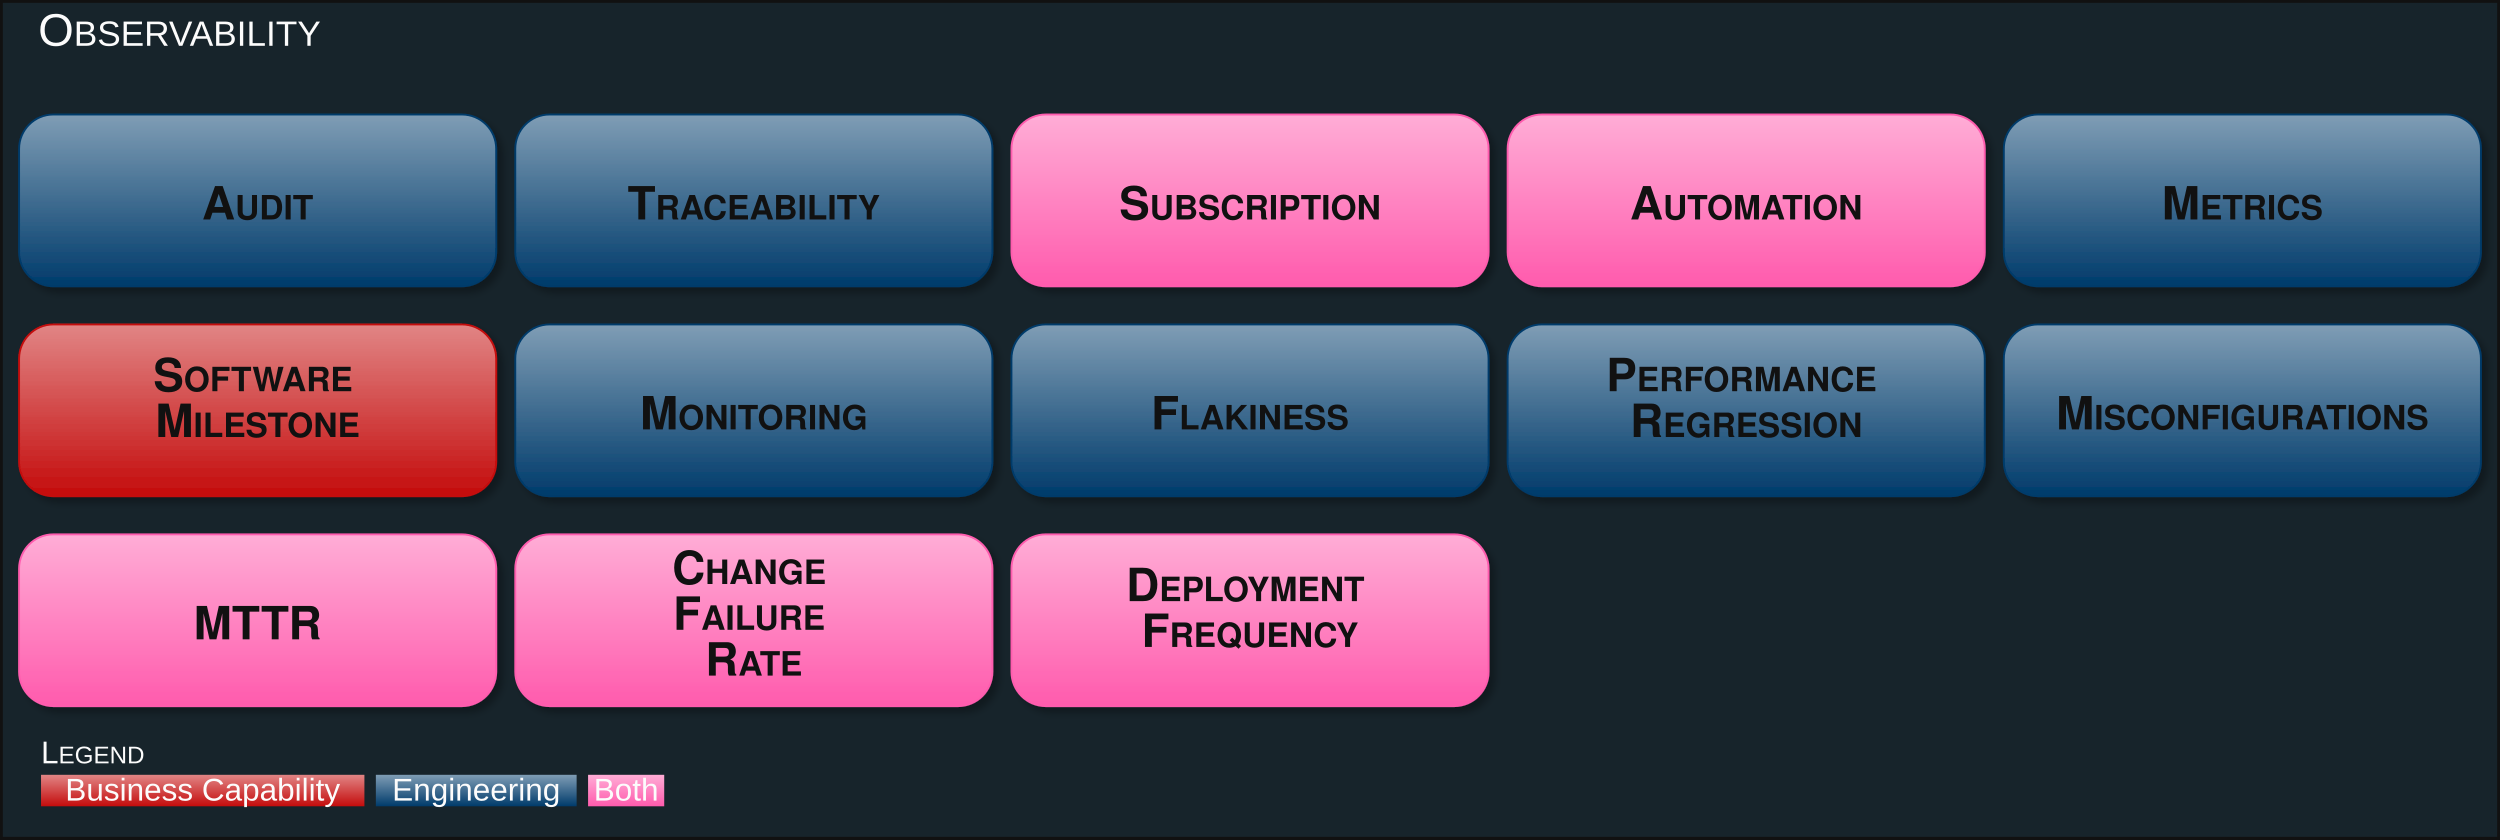
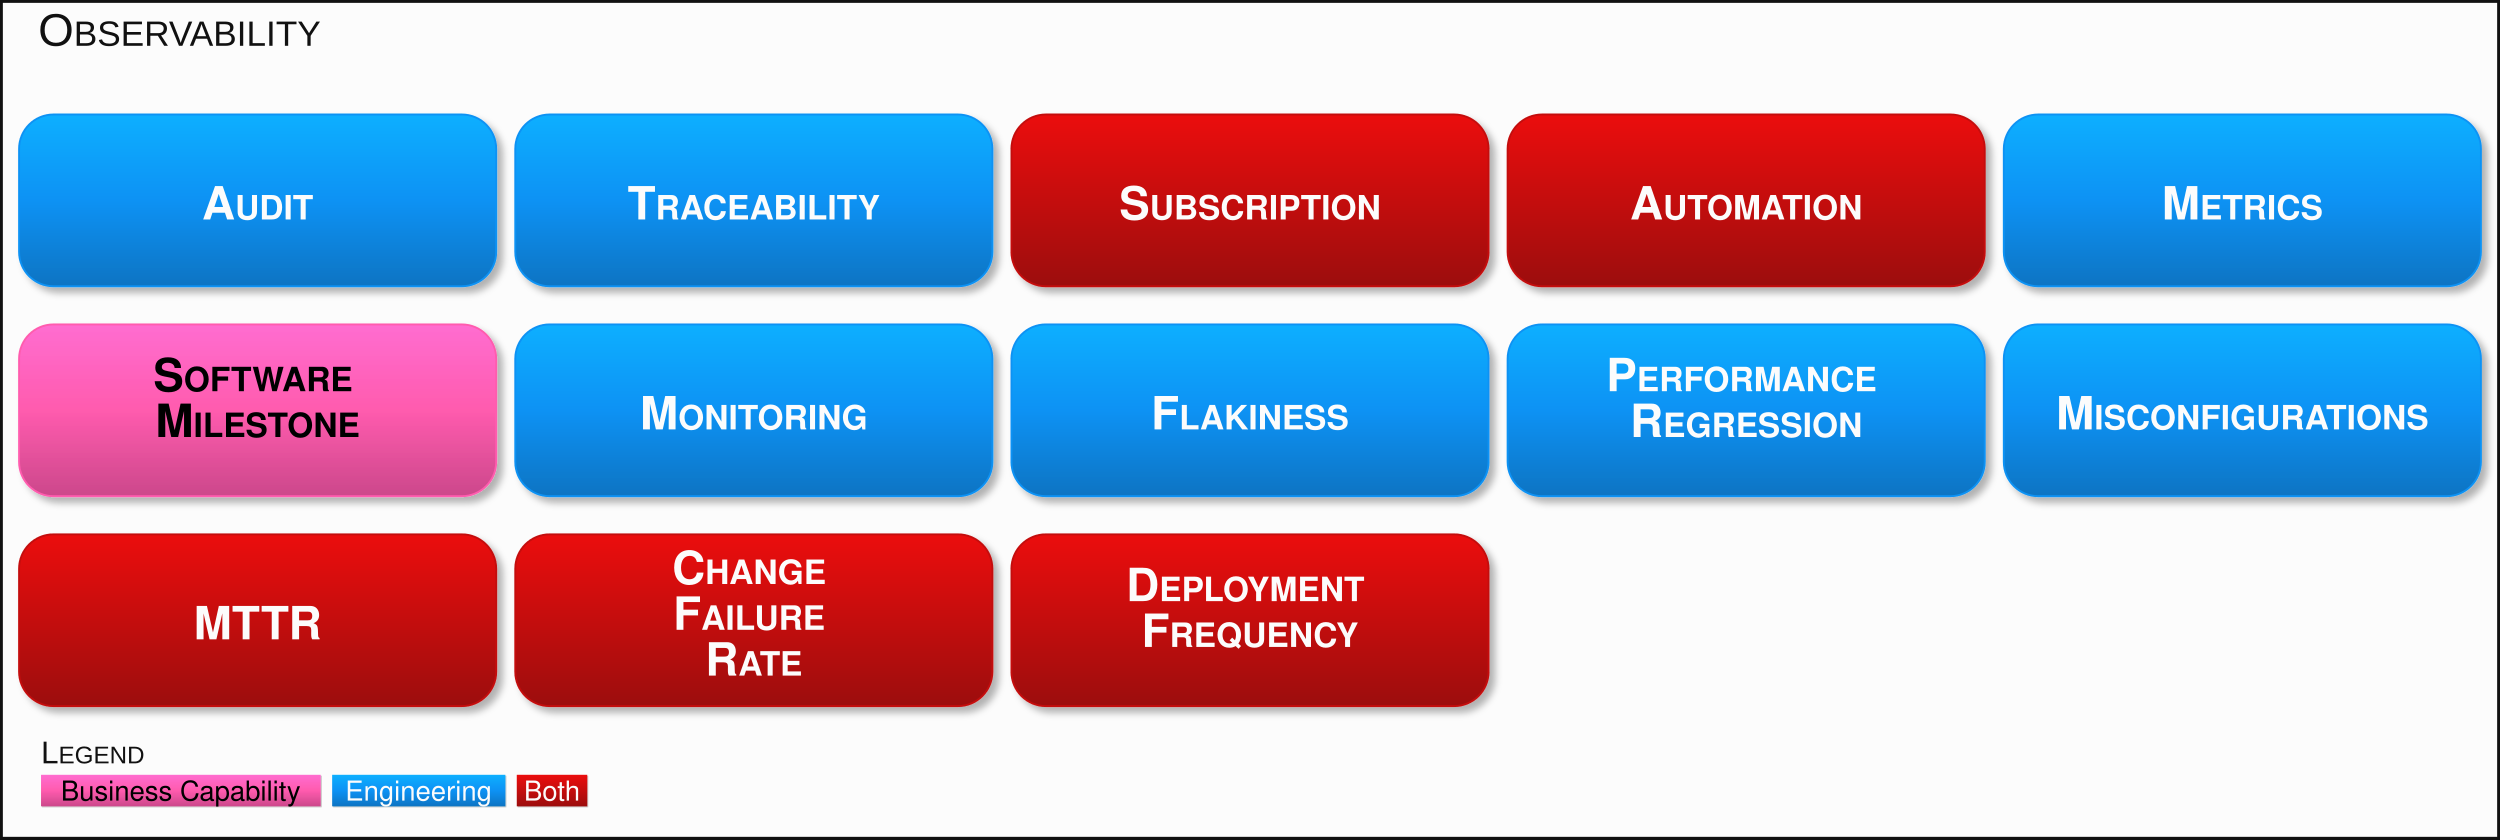
- <svg xmlns="http://www.w3.org/2000/svg" width="1310.0" height="440.0" viewBox="0 0 1310.0 440.0" id="diag_37cc8d01-f063-4623-ac65-058f365caa15">
+ <svg xmlns="http://www.w3.org/2000/svg" width="1310.0" height="440.0" viewBox="0 0 1310.0 440.0" id="diag_d1c0a101-ae08-4e5e-95b9-e53e31474124">
  <defs>
-     <linearGradient id="grad_Business_Capability_37cc8d01-f063-4623-ac65-058f365caa15" x2="0%" y2="100%">
-       <stop class="stop1" offset="0%" stop-color="#e18585" />
-       <stop class="stop2" offset="100%" stop-color="hsl(0.0,88.5%,40.8%)" />
+     <linearGradient id="grad_Business_Capability_d1c0a101-ae08-4e5e-95b9-e53e31474124" x2="0%" y2="100%">
+       <stop class="stop1" offset="0%" stop-color="#ff6dd0" />
+       <stop class="stop2" offset="50%" stop-color="#FF5BAE" />
+       <stop class="stop3" offset="100%" stop-color="#cc488b" />
    </linearGradient>
-     <linearGradient id="grad_Engineering_37cc8d01-f063-4623-ac65-058f365caa15" x2="0%" y2="100%">
-       <stop class="stop1" offset="0%" stop-color="#7f9db5" />
-       <stop class="stop2" offset="100%" stop-color="hsl(207.0,100.0%,21.0%)" />
+     <linearGradient id="grad_Engineering_d1c0a101-ae08-4e5e-95b9-e53e31474124" x2="0%" y2="100%">
+       <stop class="stop1" offset="0%" stop-color="#0fafff" />
+       <stop class="stop2" offset="50%" stop-color="#0D92F4" />
+       <stop class="stop3" offset="100%" stop-color="#0a74c3" />
    </linearGradient>
-     <linearGradient id="grad_Both_37cc8d01-f063-4623-ac65-058f365caa15" x2="0%" y2="100%">
-       <stop class="stop1" offset="0%" stop-color="#ffadd6" />
-       <stop class="stop2" offset="100%" stop-color="hsl(330.0,100.0%,67.8%)" />
+     <linearGradient id="grad_Both_d1c0a101-ae08-4e5e-95b9-e53e31474124" x2="0%" y2="100%">
+       <stop class="stop1" offset="0%" stop-color="#eb0e0e" />
+       <stop class="stop2" offset="50%" stop-color="#C40C0C" />
+       <stop class="stop3" offset="100%" stop-color="#9c0909" />
    </linearGradient>
    <filter id="filter">
      <feMorphology in="SourceAlpha" operator="dilate" radius="2" result="OUTLINE" />
      <feComposite operator="out" in="OUTLINE" in2="SourceAlpha" />
    </filter>
    <filter id="poly" x="0" y="0" width="200%" height="200%">
      <feOffset result="offOut" in="SourceGraphic" dx="10" dy="15" />
      <feGaussianBlur result="blurOut" in="offOut" stdDeviation="5" />
      <feBlend in="SourceGraphic" in2="blurOut" mode="normal" />
    </filter>
    <filter id="shadow2">
      <feDropShadow dx="-0.8" dy="-0.8" stdDeviation="0" flood-color="pink" flood-opacity="0.5" />
    </filter>
    <style>
-             #diag_37cc8d01-f063-4623-ac65-058f365caa15 .shadowed {
+         #diag_d1c0a101-ae08-4e5e-95b9-e53e31474124 .shadowed {
            -webkit-filter: drop-shadow( 3px 3px 2px rgba(0, 0, 0, .3));
            filter: drop-shadow( 3px 3px 2px rgba(0, 0, 0, .3));
-             }
-             #diag_37cc8d01-f063-4623-ac65-058f365caa15  .filtered {
+         }
+         #diag_d1c0a101-ae08-4e5e-95b9-e53e31474124  .filtered {
            filter: url(#filter);
            fill: black;
            font-family: 'Ultra', serif;
            font-size: 100px;

-             }
-             #diag_37cc8d01-f063-4623-ac65-058f365caa15  .filtered-small {
+         }
+         #diag_d1c0a101-ae08-4e5e-95b9-e53e31474124  .filtered-small {
            filter: url(#filter);
            fill: black;
            font-family: 'Ultra', serif;
            font-size: 14px;

-             }
+         }

-             .glass:after,.glass:before{content:"";display:block;position:absolute}.glass{overflow:hidden;color:#fff;text-shadow:0
-             1px 2px rgba(0,0,0,.7);background-image:radial-gradient(circle at
-             center,rgba(0,167,225,.25),rgba(0,110,149,.5));box-shadow:0 5px 10px rgba(0,0,0,.75),inset 0 0 0 2px
-             rgba(0,0,0,.3),inset 0 -6px 6px -3px
-             rgba(0,129,174,.2);position:relative}.glass:after{background:rgba(0,167,225,.2);z-index:0;height:100%;width:100%;top:0;left:0;backdrop-filter:blur(3px)
-             saturate(400%);-webkit-backdrop-filter:blur(3px) saturate(400%)}.glass:before{width:calc(100% -
-             4px);height:35px;background-image:linear-gradient(rgba(255,255,255,.7),rgba(255,255,255,0));top:2px;left:2px;border-radius:30px
-             30px 200px 200px;opacity:.7}.glass:hover{text-shadow:0 1px 2px
-             rgba(0,0,0,.9)}.glass:hover:before{opacity:1}.glass:active{text-shadow:0 0 2px rgba(0,0,0,.9);box-shadow:0
-             3px 8px rgba(0,0,0,.75),inset 0 0 0 2px rgba(0,0,0,.3),inset 0 -6px 6px -3px
-             rgba(0,129,174,.2)}.glass:active:before{height:25px}
+         .glass:after,.glass:before{content:"";display:block;position:absolute}.glass{overflow:hidden;color:#fff;text-shadow:0
+         1px 2px rgba(0,0,0,.7);background-image:radial-gradient(circle at
+         center,rgba(0,167,225,.25),rgba(0,110,149,.5));box-shadow:0 5px 10px rgba(0,0,0,.75),inset 0 0 0 2px
+         rgba(0,0,0,.3),inset 0 -6px 6px -3px
+         rgba(0,129,174,.2);position:relative}.glass:after{background:rgba(0,167,225,.2);z-index:0;height:100%;width:100%;top:0;left:0;backdrop-filter:blur(3px)
+         saturate(400%);-webkit-backdrop-filter:blur(3px) saturate(400%)}.glass:before{width:calc(100% -
+         4px);height:35px;background-image:linear-gradient(rgba(255,255,255,.7),rgba(255,255,255,0));top:2px;left:2px;border-radius:30px
+         30px 200px 200px;opacity:.7}.glass:hover{text-shadow:0 1px 2px
+         rgba(0,0,0,.9)}.glass:hover:before{opacity:1}.glass:active{text-shadow:0 0 2px rgba(0,0,0,.9);box-shadow:0
+         3px 8px rgba(0,0,0,.75),inset 0 0 0 2px rgba(0,0,0,.3),inset 0 -6px 6px -3px
+         rgba(0,129,174,.2)}.glass:active:before{height:25px}

-             #diag_37cc8d01-f063-4623-ac65-058f365caa15  .boxText {
+         #diag_d1c0a101-ae08-4e5e-95b9-e53e31474124  .boxText {
            font-size:24px;
            font-family: 'Inter var', system-ui, 'Helvetica Neue', Helvetica, Arial, sans-serif;
            font-variant: small-caps;
            font-weight: bold;
-             }
-         </style>
+         }
+     </style>
    <polygon id="ppoint" points="0,5 1.667,2.5 0,0 5,2.5" stroke-width="7" />
    <rect id="bbox" class="shadowed" width="250" height="90" ry="18" rx="18" />
    <path id="hconnector" d="M260,50.0 h34" stroke-width="3" stroke-linecap="round" stroke-linejoin="round" />
    <path id="vconnector" d="M135,100 v34" stroke-width="3" stroke-linecap="round" stroke-linejoin="round" />
  </defs>
-   <rect width="100%" height="100%" fill="#17242b" stroke="#111111" stroke-width="3" />
+   <rect width="100%" height="100%" fill="#fcfcfc" stroke="#111111" stroke-width="3" />
  <g transform="translate(0,0)">
    <g transform="translate(0,0)">
-       <text x="20" y="24" text-anchor="start" font-size="24" font-family="Arial,DejaVu Sans,sans-serif" font-variant="small-caps" fill="#fcfcfc">Observability</text>
+       <text x="20" y="24" text-anchor="start" font-size="24" font-family="Arial,DejaVu Sans,sans-serif" font-variant="small-caps" fill="#111111">Observability</text>
    </g>
    <g transform="translate(0,50)">
      <g transform="translate(0,0)">
-         <rect x="10" y="10" class="shadowed" width="250" height="90" ry="18" rx="18" style="fill: url(#grad_Engineering_37cc8d01-f063-4623-ac65-058f365caa15); stroke: #003b6b;stroke-width: 1;" />
-         <text x="135" fill="#111111" y="65" text-anchor="middle" style="fill:#111111; font-family: 'Ultra', serif;font-size:24px;font-family: 'Inter var', system-ui, 'Helvetica Neue', Helvetica, Arial, sans-serif;font-variant: small-caps;font-weight: bold;">
+         <rect x="10" y="10" class="shadowed" width="250" height="90" ry="18" rx="18" style="fill: url(#grad_Engineering_d1c0a101-ae08-4e5e-95b9-e53e31474124); stroke: #0D92F4;stroke-width: 1;" />
+         <text x="135" y="65" text-anchor="middle" class="glass" style="fill:#FCFCFC; font-family: 'Ultra', serif;font-size:24px;font-family: 'Inter var', system-ui, 'Helvetica Neue', Helvetica, Arial, sans-serif;font-variant: small-caps;font-weight: bold;">
          <tspan x="135">Audit</tspan>
        </text>
      </g>
      <g transform="translate(260,0)">
-         <rect x="10" y="10" class="shadowed" width="250" height="90" ry="18" rx="18" style="fill: url(#grad_Engineering_37cc8d01-f063-4623-ac65-058f365caa15); stroke: #003b6b;stroke-width: 1;" />
-         <text x="135" fill="#111111" y="65" text-anchor="middle" style="fill:#111111; font-family: 'Ultra', serif;font-size:24px;font-family: 'Inter var', system-ui, 'Helvetica Neue', Helvetica, Arial, sans-serif;font-variant: small-caps;font-weight: bold;">
+         <rect x="10" y="10" class="shadowed" width="250" height="90" ry="18" rx="18" style="fill: url(#grad_Engineering_d1c0a101-ae08-4e5e-95b9-e53e31474124); stroke: #0D92F4;stroke-width: 1;" />
+         <text x="135" y="65" text-anchor="middle" class="glass" style="fill:#FCFCFC; font-family: 'Ultra', serif;font-size:24px;font-family: 'Inter var', system-ui, 'Helvetica Neue', Helvetica, Arial, sans-serif;font-variant: small-caps;font-weight: bold;">
          <tspan x="135">Traceability</tspan>
        </text>
      </g>
      <g transform="translate(520,0)">
-         <rect x="10" y="10" class="shadowed" width="250" height="90" ry="18" rx="18" style="fill: url(#grad_Both_37cc8d01-f063-4623-ac65-058f365caa15); stroke: #FF5BAE;stroke-width: 1;" />
-         <text x="135" fill="#111111" y="65" text-anchor="middle" style="fill:#111111; font-family: 'Ultra', serif;font-size:24px;font-family: 'Inter var', system-ui, 'Helvetica Neue', Helvetica, Arial, sans-serif;font-variant: small-caps;font-weight: bold;">
+         <rect x="10" y="10" class="shadowed" width="250" height="90" ry="18" rx="18" style="fill: url(#grad_Both_d1c0a101-ae08-4e5e-95b9-e53e31474124); stroke: #C40C0C;stroke-width: 1;" />
+         <text x="135" y="65" text-anchor="middle" class="glass" style="fill:#FCFCFC; font-family: 'Ultra', serif;font-size:24px;font-family: 'Inter var', system-ui, 'Helvetica Neue', Helvetica, Arial, sans-serif;font-variant: small-caps;font-weight: bold;">
          <tspan x="135">Subscription</tspan>
        </text>
      </g>
      <g transform="translate(780,0)">
-         <rect x="10" y="10" class="shadowed" width="250" height="90" ry="18" rx="18" style="fill: url(#grad_Both_37cc8d01-f063-4623-ac65-058f365caa15); stroke: #FF5BAE;stroke-width: 1;" />
-         <text x="135" fill="#111111" y="65" text-anchor="middle" style="fill:#111111; font-family: 'Ultra', serif;font-size:24px;font-family: 'Inter var', system-ui, 'Helvetica Neue', Helvetica, Arial, sans-serif;font-variant: small-caps;font-weight: bold;">
+         <rect x="10" y="10" class="shadowed" width="250" height="90" ry="18" rx="18" style="fill: url(#grad_Both_d1c0a101-ae08-4e5e-95b9-e53e31474124); stroke: #C40C0C;stroke-width: 1;" />
+         <text x="135" y="65" text-anchor="middle" class="glass" style="fill:#FCFCFC; font-family: 'Ultra', serif;font-size:24px;font-family: 'Inter var', system-ui, 'Helvetica Neue', Helvetica, Arial, sans-serif;font-variant: small-caps;font-weight: bold;">
          <tspan x="135">Automation</tspan>
        </text>
      </g>
      <g transform="translate(1040,0)">
-         <rect x="10" y="10" class="shadowed" width="250" height="90" ry="18" rx="18" style="fill: url(#grad_Engineering_37cc8d01-f063-4623-ac65-058f365caa15); stroke: #003b6b;stroke-width: 1;" />
-         <text x="135" fill="#111111" y="65" text-anchor="middle" style="fill:#111111; font-family: 'Ultra', serif;font-size:24px;font-family: 'Inter var', system-ui, 'Helvetica Neue', Helvetica, Arial, sans-serif;font-variant: small-caps;font-weight: bold;">
+         <rect x="10" y="10" class="shadowed" width="250" height="90" ry="18" rx="18" style="fill: url(#grad_Engineering_d1c0a101-ae08-4e5e-95b9-e53e31474124); stroke: #0D92F4;stroke-width: 1;" />
+         <text x="135" y="65" text-anchor="middle" class="glass" style="fill:#FCFCFC; font-family: 'Ultra', serif;font-size:24px;font-family: 'Inter var', system-ui, 'Helvetica Neue', Helvetica, Arial, sans-serif;font-variant: small-caps;font-weight: bold;">
          <tspan x="135">Metrics</tspan>
        </text>
      </g>
      <g transform="translate(0,110)">
-         <rect x="10" y="10" class="shadowed" width="250" height="90" ry="18" rx="18" style="fill: url(#grad_Business_Capability_37cc8d01-f063-4623-ac65-058f365caa15); stroke: #C40C0C;stroke-width: 1;" />
-         <text x="135" fill="#111111" y="45" text-anchor="middle" style="fill:#111111; font-family: 'Ultra', serif;font-size:24px;font-family: 'Inter var', system-ui, 'Helvetica Neue', Helvetica, Arial, sans-serif;font-variant: small-caps;font-weight: bold;">
+         <rect x="10" y="10" class="shadowed" width="250" height="90" ry="18" rx="18" style="fill: url(#grad_Business_Capability_d1c0a101-ae08-4e5e-95b9-e53e31474124); stroke: #FF5BAE;stroke-width: 1;" />
+         <text x="135" y="45" text-anchor="middle" class="glass" style="fill:#000000; font-family: 'Ultra', serif;font-size:24px;font-family: 'Inter var', system-ui, 'Helvetica Neue', Helvetica, Arial, sans-serif;font-variant: small-caps;font-weight: bold;">
          <tspan x="135">Software</tspan>
          <tspan x="135" dy="24">Milestone</tspan>
        </text>
      </g>
      <g transform="translate(260,110)">
-         <rect x="10" y="10" class="shadowed" width="250" height="90" ry="18" rx="18" style="fill: url(#grad_Engineering_37cc8d01-f063-4623-ac65-058f365caa15); stroke: #003b6b;stroke-width: 1;" />
-         <text x="135" fill="#111111" y="65" text-anchor="middle" style="fill:#111111; font-family: 'Ultra', serif;font-size:24px;font-family: 'Inter var', system-ui, 'Helvetica Neue', Helvetica, Arial, sans-serif;font-variant: small-caps;font-weight: bold;">
+         <rect x="10" y="10" class="shadowed" width="250" height="90" ry="18" rx="18" style="fill: url(#grad_Engineering_d1c0a101-ae08-4e5e-95b9-e53e31474124); stroke: #0D92F4;stroke-width: 1;" />
+         <text x="135" y="65" text-anchor="middle" class="glass" style="fill:#FCFCFC; font-family: 'Ultra', serif;font-size:24px;font-family: 'Inter var', system-ui, 'Helvetica Neue', Helvetica, Arial, sans-serif;font-variant: small-caps;font-weight: bold;">
          <tspan x="135">Monitoring</tspan>
        </text>
      </g>
      <g transform="translate(520,110)">
-         <rect x="10" y="10" class="shadowed" width="250" height="90" ry="18" rx="18" style="fill: url(#grad_Engineering_37cc8d01-f063-4623-ac65-058f365caa15); stroke: #003b6b;stroke-width: 1;" />
-         <text x="135" fill="#111111" y="65" text-anchor="middle" style="fill:#111111; font-family: 'Ultra', serif;font-size:24px;font-family: 'Inter var', system-ui, 'Helvetica Neue', Helvetica, Arial, sans-serif;font-variant: small-caps;font-weight: bold;">
+         <rect x="10" y="10" class="shadowed" width="250" height="90" ry="18" rx="18" style="fill: url(#grad_Engineering_d1c0a101-ae08-4e5e-95b9-e53e31474124); stroke: #0D92F4;stroke-width: 1;" />
+         <text x="135" y="65" text-anchor="middle" class="glass" style="fill:#FCFCFC; font-family: 'Ultra', serif;font-size:24px;font-family: 'Inter var', system-ui, 'Helvetica Neue', Helvetica, Arial, sans-serif;font-variant: small-caps;font-weight: bold;">
          <tspan x="135">Flakiness</tspan>
        </text>
      </g>
      <g transform="translate(780,110)">
-         <rect x="10" y="10" class="shadowed" width="250" height="90" ry="18" rx="18" style="fill: url(#grad_Engineering_37cc8d01-f063-4623-ac65-058f365caa15); stroke: #003b6b;stroke-width: 1;" />
-         <text x="135" fill="#111111" y="45" text-anchor="middle" style="fill:#111111; font-family: 'Ultra', serif;font-size:24px;font-family: 'Inter var', system-ui, 'Helvetica Neue', Helvetica, Arial, sans-serif;font-variant: small-caps;font-weight: bold;">
+         <rect x="10" y="10" class="shadowed" width="250" height="90" ry="18" rx="18" style="fill: url(#grad_Engineering_d1c0a101-ae08-4e5e-95b9-e53e31474124); stroke: #0D92F4;stroke-width: 1;" />
+         <text x="135" y="45" text-anchor="middle" class="glass" style="fill:#FCFCFC; font-family: 'Ultra', serif;font-size:24px;font-family: 'Inter var', system-ui, 'Helvetica Neue', Helvetica, Arial, sans-serif;font-variant: small-caps;font-weight: bold;">
          <tspan x="135">Performance</tspan>
          <tspan x="135" dy="24">Regression</tspan>
        </text>
      </g>
      <g transform="translate(1040,110)">
-         <rect x="10" y="10" class="shadowed" width="250" height="90" ry="18" rx="18" style="fill: url(#grad_Engineering_37cc8d01-f063-4623-ac65-058f365caa15); stroke: #003b6b;stroke-width: 1;" />
-         <text x="135" fill="#111111" y="65" text-anchor="middle" style="fill:#111111; font-family: 'Ultra', serif;font-size:24px;font-family: 'Inter var', system-ui, 'Helvetica Neue', Helvetica, Arial, sans-serif;font-variant: small-caps;font-weight: bold;">
+         <rect x="10" y="10" class="shadowed" width="250" height="90" ry="18" rx="18" style="fill: url(#grad_Engineering_d1c0a101-ae08-4e5e-95b9-e53e31474124); stroke: #0D92F4;stroke-width: 1;" />
+         <text x="135" y="65" text-anchor="middle" class="glass" style="fill:#FCFCFC; font-family: 'Ultra', serif;font-size:24px;font-family: 'Inter var', system-ui, 'Helvetica Neue', Helvetica, Arial, sans-serif;font-variant: small-caps;font-weight: bold;">
          <tspan x="135">Misconfigurations</tspan>
        </text>
      </g>
      <g transform="translate(0,220)">
-         <rect x="10" y="10" class="shadowed" width="250" height="90" ry="18" rx="18" style="fill: url(#grad_Both_37cc8d01-f063-4623-ac65-058f365caa15); stroke: #FF5BAE;stroke-width: 1;" />
-         <text x="135" fill="#111111" y="65" text-anchor="middle" style="fill:#111111; font-family: 'Ultra', serif;font-size:24px;font-family: 'Inter var', system-ui, 'Helvetica Neue', Helvetica, Arial, sans-serif;font-variant: small-caps;font-weight: bold;">
+         <rect x="10" y="10" class="shadowed" width="250" height="90" ry="18" rx="18" style="fill: url(#grad_Both_d1c0a101-ae08-4e5e-95b9-e53e31474124); stroke: #C40C0C;stroke-width: 1;" />
+         <text x="135" y="65" text-anchor="middle" class="glass" style="fill:#FCFCFC; font-family: 'Ultra', serif;font-size:24px;font-family: 'Inter var', system-ui, 'Helvetica Neue', Helvetica, Arial, sans-serif;font-variant: small-caps;font-weight: bold;">
          <tspan x="135">MTTR</tspan>
        </text>
      </g>
      <g transform="translate(260,220)">
-         <rect x="10" y="10" class="shadowed" width="250" height="90" ry="18" rx="18" style="fill: url(#grad_Both_37cc8d01-f063-4623-ac65-058f365caa15); stroke: #FF5BAE;stroke-width: 1;" />
-         <text x="135" fill="#111111" y="36" text-anchor="middle" style="fill:#111111; font-family: 'Ultra', serif;font-size:24px;font-family: 'Inter var', system-ui, 'Helvetica Neue', Helvetica, Arial, sans-serif;font-variant: small-caps;font-weight: bold;">
+         <rect x="10" y="10" class="shadowed" width="250" height="90" ry="18" rx="18" style="fill: url(#grad_Both_d1c0a101-ae08-4e5e-95b9-e53e31474124); stroke: #C40C0C;stroke-width: 1;" />
+         <text x="135" y="36" text-anchor="middle" class="glass" style="fill:#FCFCFC; font-family: 'Ultra', serif;font-size:24px;font-family: 'Inter var', system-ui, 'Helvetica Neue', Helvetica, Arial, sans-serif;font-variant: small-caps;font-weight: bold;">
          <tspan x="135">Change</tspan>
          <tspan x="135" dy="24">Failure</tspan>
          <tspan x="135" dy="24">Rate</tspan>
        </text>
      </g>
      <g transform="translate(520,220)">
-         <rect x="10" y="10" class="shadowed" width="250" height="90" ry="18" rx="18" style="fill: url(#grad_Both_37cc8d01-f063-4623-ac65-058f365caa15); stroke: #FF5BAE;stroke-width: 1;" />
-         <text x="135" fill="#111111" y="45" text-anchor="middle" style="fill:#111111; font-family: 'Ultra', serif;font-size:24px;font-family: 'Inter var', system-ui, 'Helvetica Neue', Helvetica, Arial, sans-serif;font-variant: small-caps;font-weight: bold;">
+         <rect x="10" y="10" class="shadowed" width="250" height="90" ry="18" rx="18" style="fill: url(#grad_Both_d1c0a101-ae08-4e5e-95b9-e53e31474124); stroke: #C40C0C;stroke-width: 1;" />
+         <text x="135" y="45" text-anchor="middle" class="glass" style="fill:#FCFCFC; font-family: 'Ultra', serif;font-size:24px;font-family: 'Inter var', system-ui, 'Helvetica Neue', Helvetica, Arial, sans-serif;font-variant: small-caps;font-weight: bold;">
          <tspan x="135">Deployment</tspan>
          <tspan x="135" dy="24">Frequency</tspan>
        </text>
      </g>
      <g transform="translate(20,350.0),scale(0.15)">
-         <text x="10" font-size="110" font-family="Arial,DejaVu Sans,sans-serif" font-variant="small-caps" fill="#fcfcfc">Legend</text>
-         <g transform="translate(10.0,40)" font-family="Arial,DejaVu Sans,sans-serif" font-size="110">
-           <rect x="0" y="0" width="1129.667" height="110" fill="url(#grad_Business_Capability_37cc8d01-f063-4623-ac65-058f365caa15)" />
-           <text text-anchor="middle" style="fill:#fcfcfc" x="564.833" y="90" textLength="1119.667">Business Capability</text>
+         <text x="10" font-size="110" font-family="Arial,DejaVu Sans,sans-serif" font-variant="small-caps" fill="#111111">Legend</text>
+         <g transform="translate(10.0,40)" font-family="Helvetica,Arial,sans-serif" font-size="96">
+           <rect x="0" y="0" width="977" height="110" fill="url(#grad_Business_Capability_d1c0a101-ae08-4e5e-95b9-e53e31474124)" class="shadowed" />
+           <text text-anchor="middle" style="fill: #000000;" x="488" y="90" textLength="947">Business Capability</text>
        </g>
-         <g transform="translate(1179.667,40)" font-family="Arial,DejaVu Sans,sans-serif" font-size="110">
-           <rect x="0" y="0" width="701.333" height="110" fill="url(#grad_Engineering_37cc8d01-f063-4623-ac65-058f365caa15)" />
-           <text text-anchor="middle" style="fill:#fcfcfc" x="350.667" y="90" textLength="691.333">Engineering</text>
+         <g transform="translate(1027.0,40)" font-family="Helvetica,Arial,sans-serif" font-size="96">
+           <rect x="0" y="0" width="605" height="110" fill="url(#grad_Engineering_d1c0a101-ae08-4e5e-95b9-e53e31474124)" class="shadowed" />
+           <text text-anchor="middle" style="fill: #FCFCFC;" x="302" y="90" textLength="575">Engineering</text>
        </g>
-         <g transform="translate(1921,40)" font-family="Arial,DejaVu Sans,sans-serif" font-size="110">
-           <rect x="0" y="0" width="266" height="110" fill="url(#grad_Both_37cc8d01-f063-4623-ac65-058f365caa15)" />
-           <text text-anchor="middle" style="fill:#fcfcfc" x="133" y="90" textLength="256">Both</text>
+         <g transform="translate(1672.0,40)" font-family="Helvetica,Arial,sans-serif" font-size="96">
+           <rect x="0" y="0" width="246" height="110" fill="url(#grad_Both_d1c0a101-ae08-4e5e-95b9-e53e31474124)" class="shadowed" />
+           <text text-anchor="middle" style="fill: #FCFCFC;" x="123" y="90" textLength="216">Both</text>
        </g>
      </g>
    </g>
  </g>
</svg>
